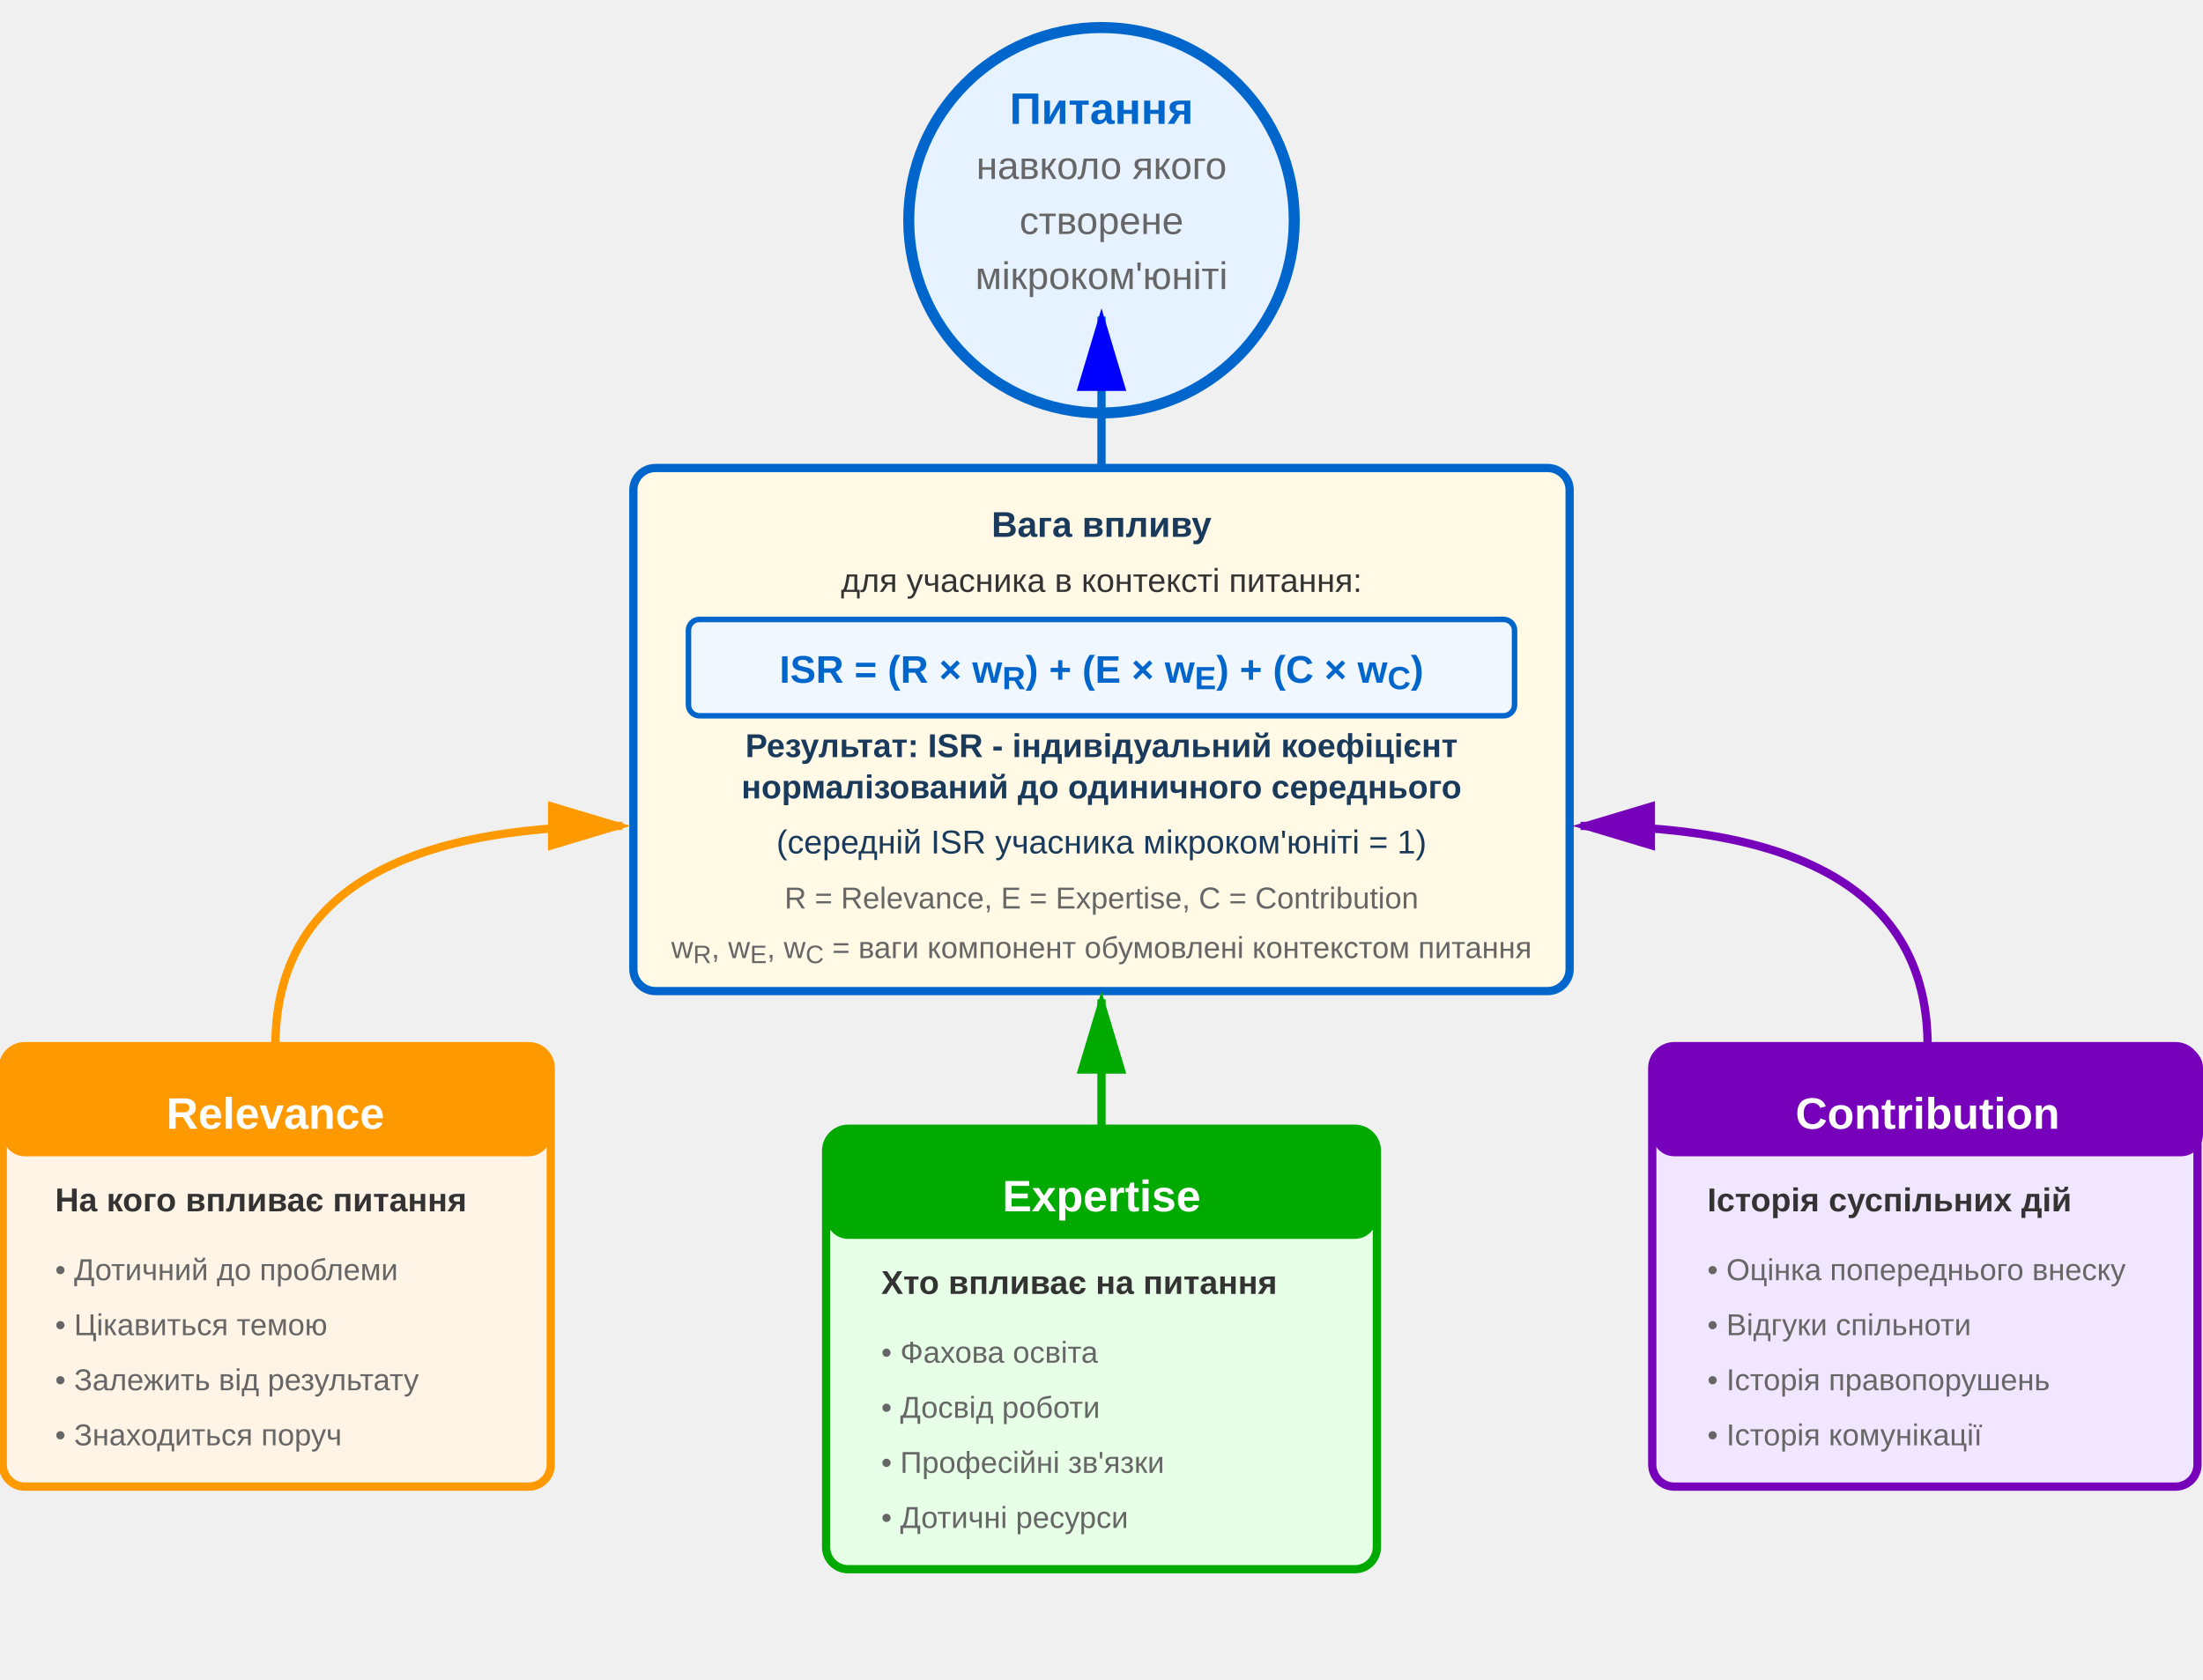
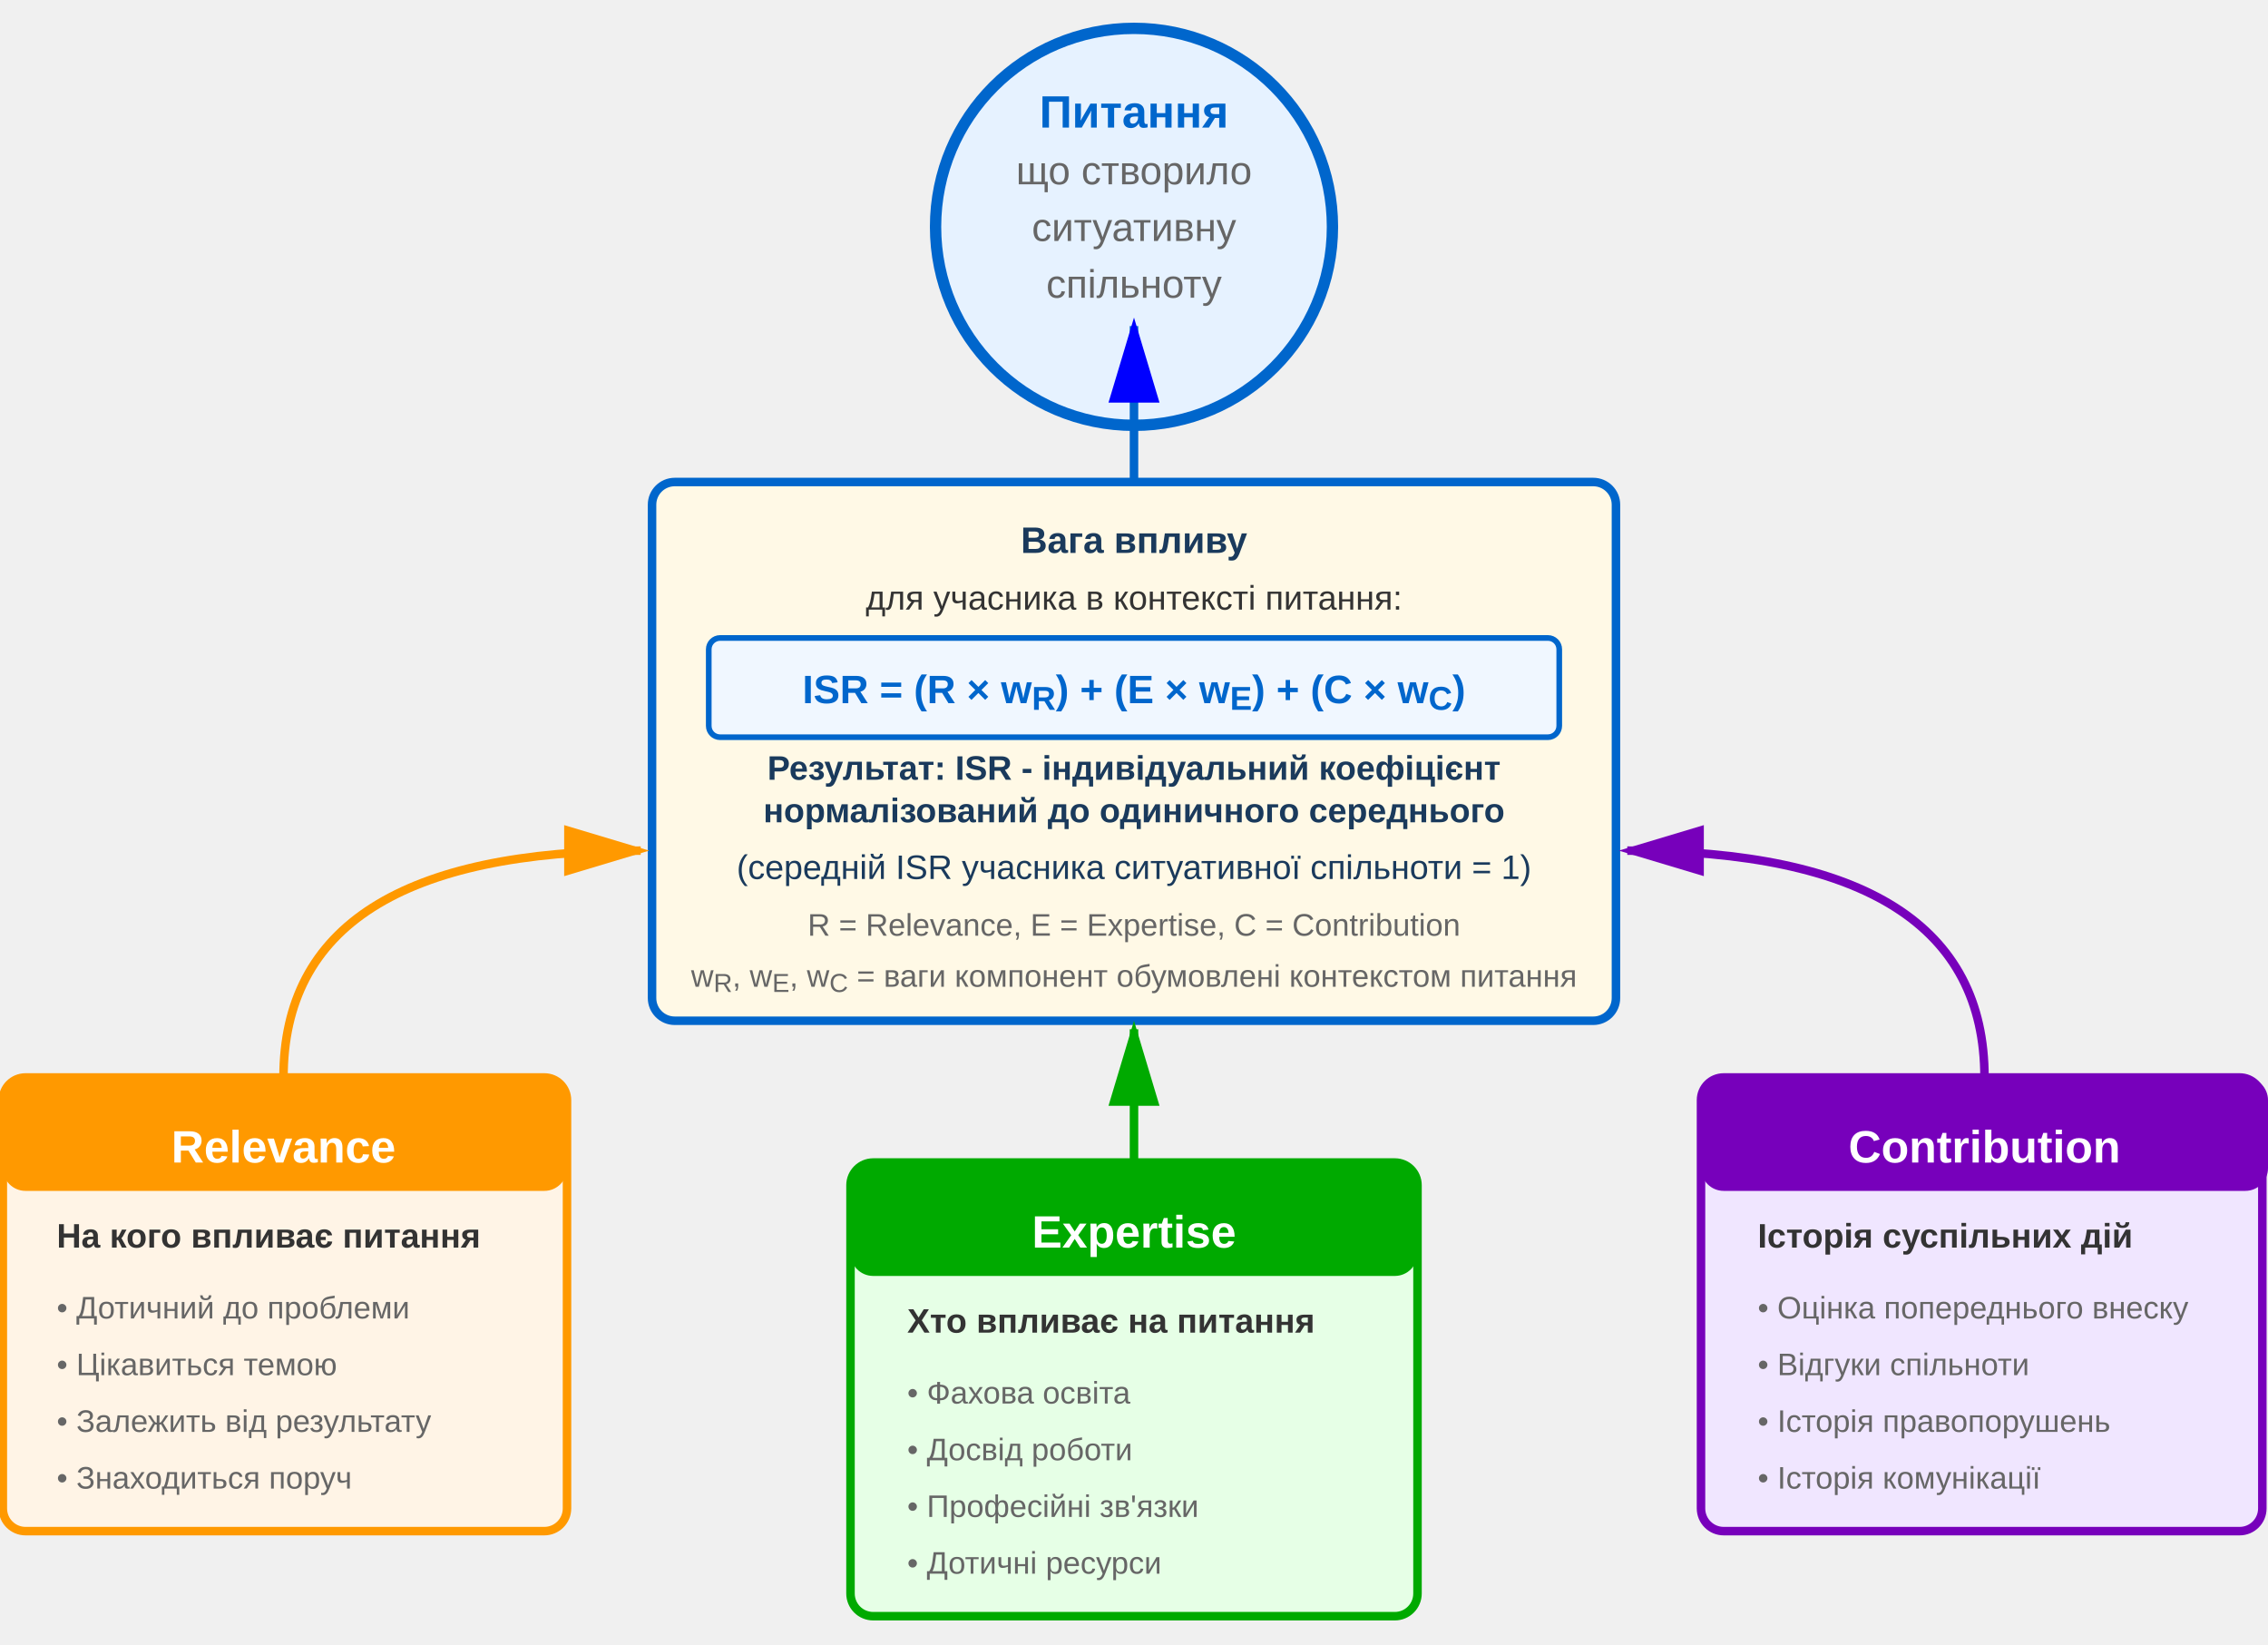
- <svg xmlns="http://www.w3.org/2000/svg" viewBox="0 0 800 610">
+ <svg xmlns="http://www.w3.org/2000/svg" viewBox="0 0 800 580">
  <defs>
    <marker id="arrowBlue" markerWidth="10" markerHeight="10" refX="9" refY="3" orient="auto">
      <polygon points="0 0, 10 3, 0 6" fill="#00f" />
    </marker>
    <marker id="arrowOrange" markerWidth="10" markerHeight="10" refX="9" refY="3" orient="auto">
      <polygon points="0 0, 10 3, 0 6" fill="#ff9900" />
    </marker>
    <marker id="arrowGreen" markerWidth="10" markerHeight="10" refX="9" refY="3" orient="auto">
      <polygon points="0 0, 10 3, 0 6" fill="#00aa00" />
    </marker>
    <marker id="arrowPurple" markerWidth="10" markerHeight="10" refX="9" refY="3" orient="auto">
      <polygon points="0 0, 10 3, 0 6" fill="#7700bb" />
    </marker>
    <style>text { font-family: Arial, sans-serif; }</style>
  </defs>
  <circle cx="400" cy="80" r="70" fill="#e6f2ff" stroke="#0066cc" stroke-width="4" />
  <text x="400" y="45" font-size="16" font-weight="bold" text-anchor="middle" fill="#0066cc">Питання</text>
-   <text x="400" y="65" font-size="14" text-anchor="middle" fill="#666">навколо якого</text>
-   <text x="400" y="85" font-size="14" text-anchor="middle" fill="#666">створене</text>
-   <text x="400" y="105" font-size="14" text-anchor="middle" fill="#666">мікроком'юніті</text>
+   <text x="400" y="65" font-size="14" text-anchor="middle" fill="#666">що створило</text>
+   <text x="400" y="85" font-size="14" text-anchor="middle" fill="#666">ситуативну</text>
+   <text x="400" y="105" font-size="14" text-anchor="middle" fill="#666">спільноту</text>
  <path d="M 400 170 L 400 115" stroke="#06c" stroke-width="3" marker-end="url(#arrowBlue)" fill="none" />
  <rect x="230" y="170" width="340" height="190" fill="#fff9e6" stroke="#06c" stroke-width="3" rx="8" />
  <text x="400" y="195" font-size="13" font-weight="bold" text-anchor="middle" fill="#1a3a5c">Вага впливу</text>
  <text x="400" y="215" font-size="12" text-anchor="middle" fill="#333">для учасника в контексті питання:</text>
  <rect x="250" y="225" width="300" height="35" fill="#f0f7ff" stroke="#0066cc" stroke-width="2" rx="4" />
  <text x="400" y="248" font-size="14" font-weight="bold" text-anchor="middle" fill="#0066cc" font-family="monospace">
ISR = (R × w<tspan baseline-shift="sub" font-size="smaller">R</tspan>) + (E × w<tspan baseline-shift="sub" font-size="smaller">E</tspan>) + (C × w<tspan baseline-shift="sub" font-size="smaller">C</tspan>)
</text>
  <text x="400" y="275" font-size="12" font-weight="bold" text-anchor="middle" fill="#1a3a5c">
Результат: ISR - індивідуальний коефіцієнт
</text>
  <text x="400" y="290" font-size="12" font-weight="bold" text-anchor="middle" fill="#1a3a5c">
нормалізований до одиничного середнього
</text>
  <text x="400" y="310" font-size="12" text-anchor="middle" fill="#1a3a5c">
- (середній ISR учасника мікроком'юніті = 1)
+ (середній ISR учасника ситуативної спільноти = 1)
</text>
  <text x="400" y="330" font-size="11" text-anchor="middle" fill="#666">
R = Relevance, E = Expertise, C = Contribution
</text>
  <text x="400" y="348" font-size="11" text-anchor="middle" fill="#666">
w<tspan baseline-shift="sub" font-size="smaller">R</tspan>, w<tspan baseline-shift="sub" font-size="smaller">E</tspan>, w<tspan baseline-shift="sub" font-size="smaller">C</tspan> = ваги компонент обумовлені контекстом питання
</text>
  <g>
    <rect x="1" y="380" width="199" height="160" fill="#fff4e6" stroke="#ff9900" stroke-width="3" rx="8" />
    <rect x="1" y="380" width="199" height="40" fill="#ff9900" rx="8" />
    <text x="100" y="410" font-size="16" font-weight="bold" text-anchor="middle" fill="white">Relevance</text>
    <text x="20" y="440" font-size="12" font-weight="bold" fill="#333">На кого впливає питання</text>
    <text x="20" y="465" font-size="11" fill="#666">• Дотичний до проблеми</text>
    <text x="20" y="485" font-size="11" fill="#666">• Цікавиться темою</text>
    <text x="20" y="505" font-size="11" fill="#666">• Залежить від результату</text>
    <text x="20" y="525" font-size="11" fill="#666">• Знаходиться поруч</text>
    <path d="M 100 380 Q 100 300 226 300" stroke="#ff9900" stroke-width="3" marker-end="url(#arrowOrange)" fill="none" />
  </g>
  <g>
    <rect x="300" y="410" width="200" height="160" fill="#e6ffe6" stroke="#00aa00" stroke-width="3" rx="8" />
    <rect x="300" y="410" width="200" height="40" fill="#00aa00" rx="8" />
    <text x="400" y="440" font-size="16" font-weight="bold" text-anchor="middle" fill="white">Expertise</text>
    <text x="320" y="470" font-size="12" font-weight="bold" fill="#333">Хто впливає на питання</text>
    <text x="320" y="495" font-size="11" fill="#666">• Фахова освіта</text>
    <text x="320" y="515" font-size="11" fill="#666">• Досвід роботи</text>
    <text x="320" y="535" font-size="11" fill="#666">• Професійні зв'язки</text>
    <text x="320" y="555" font-size="11" fill="#666">• Дотичні ресурси</text>
    <path d="M 400 410 L 400 363" stroke="#00aa00" stroke-width="3" marker-end="url(#arrowGreen)" fill="none" />
  </g>
  <g>
    <rect x="600" y="380" width="198" height="160" fill="#f0e6ff" stroke="#7700bb" stroke-width="3" rx="8" />
    <rect x="600" y="380" width="200" height="40" fill="#7700bb" rx="8" />
    <text x="700" y="410" font-size="16" font-weight="bold" text-anchor="middle" fill="white">Contribution</text>
    <text x="620" y="440" font-size="12" font-weight="bold" fill="#333">Історія суспільних дій</text>
    <text x="620" y="465" font-size="11" fill="#666">• Оцінка попереднього внеску</text>
    <text x="620" y="485" font-size="11" fill="#666">• Відгуки спільноти</text>
    <text x="620" y="505" font-size="11" fill="#666">• Історія правопорушень</text>
    <text x="620" y="525" font-size="11" fill="#666">• Історія комунікації</text>
    <path d="M 700 380 Q 700 300 574 300" stroke="#7700bb" stroke-width="3" marker-end="url(#arrowPurple)" fill="none" />
  </g>
</svg>
